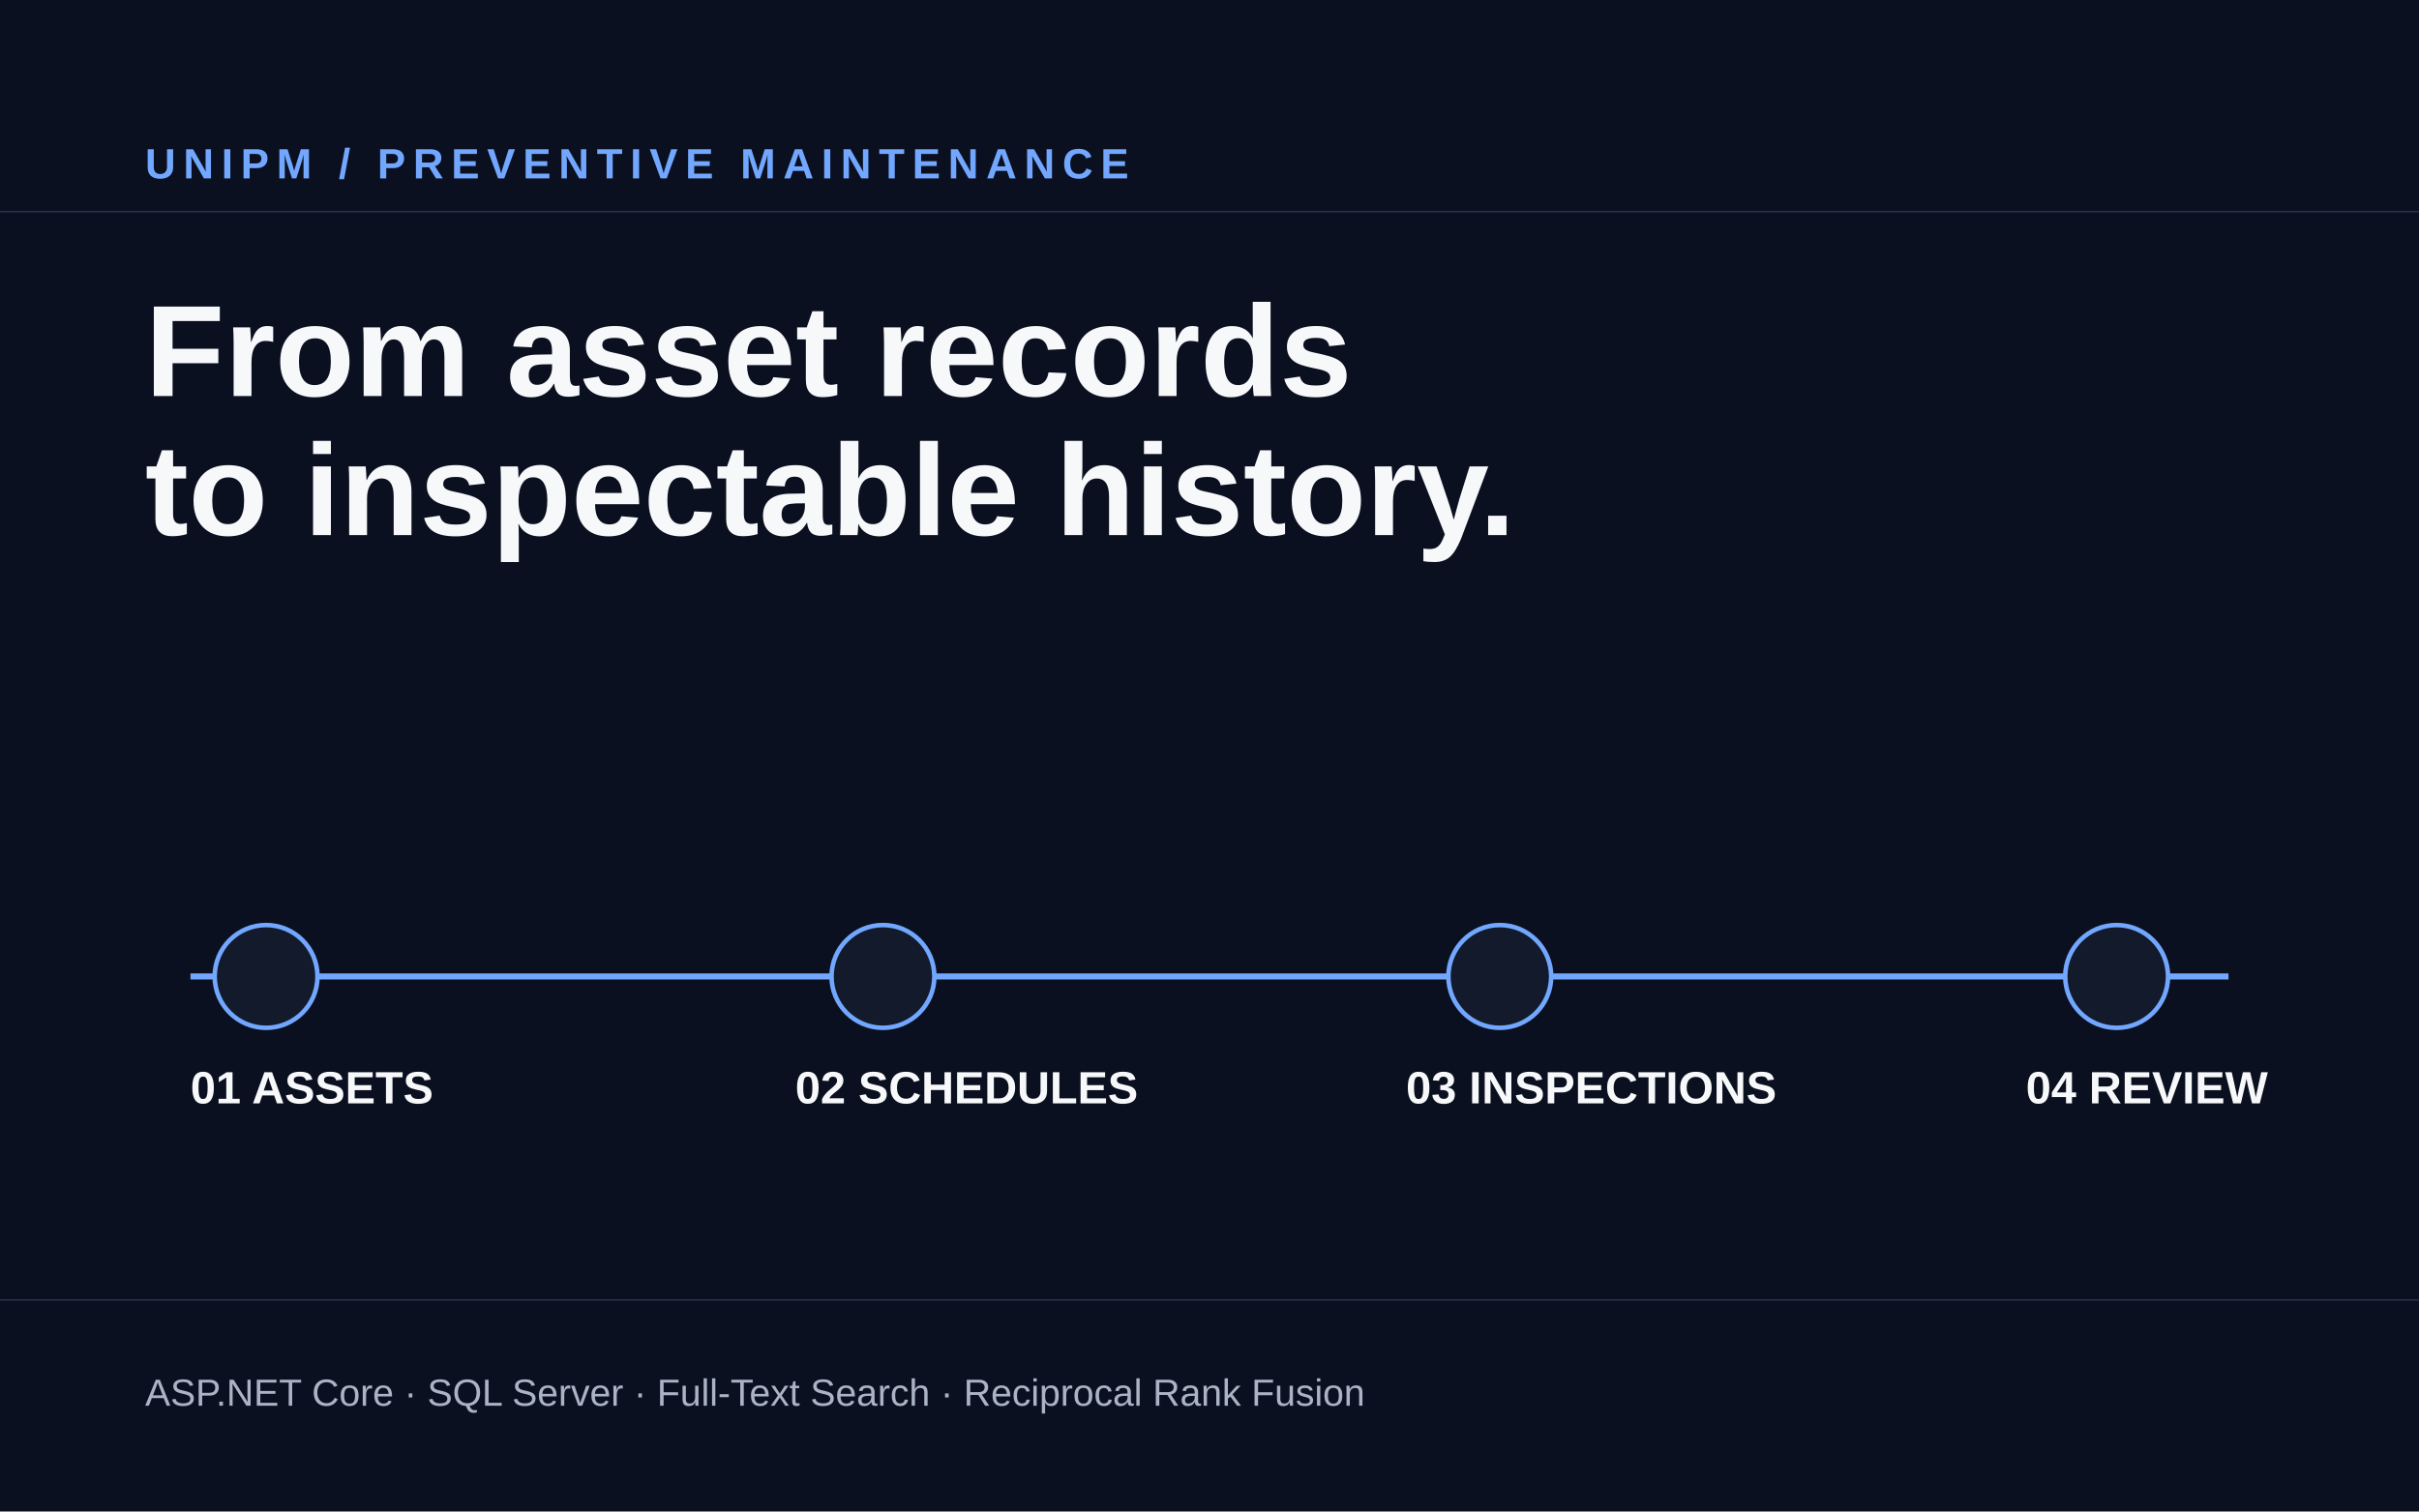
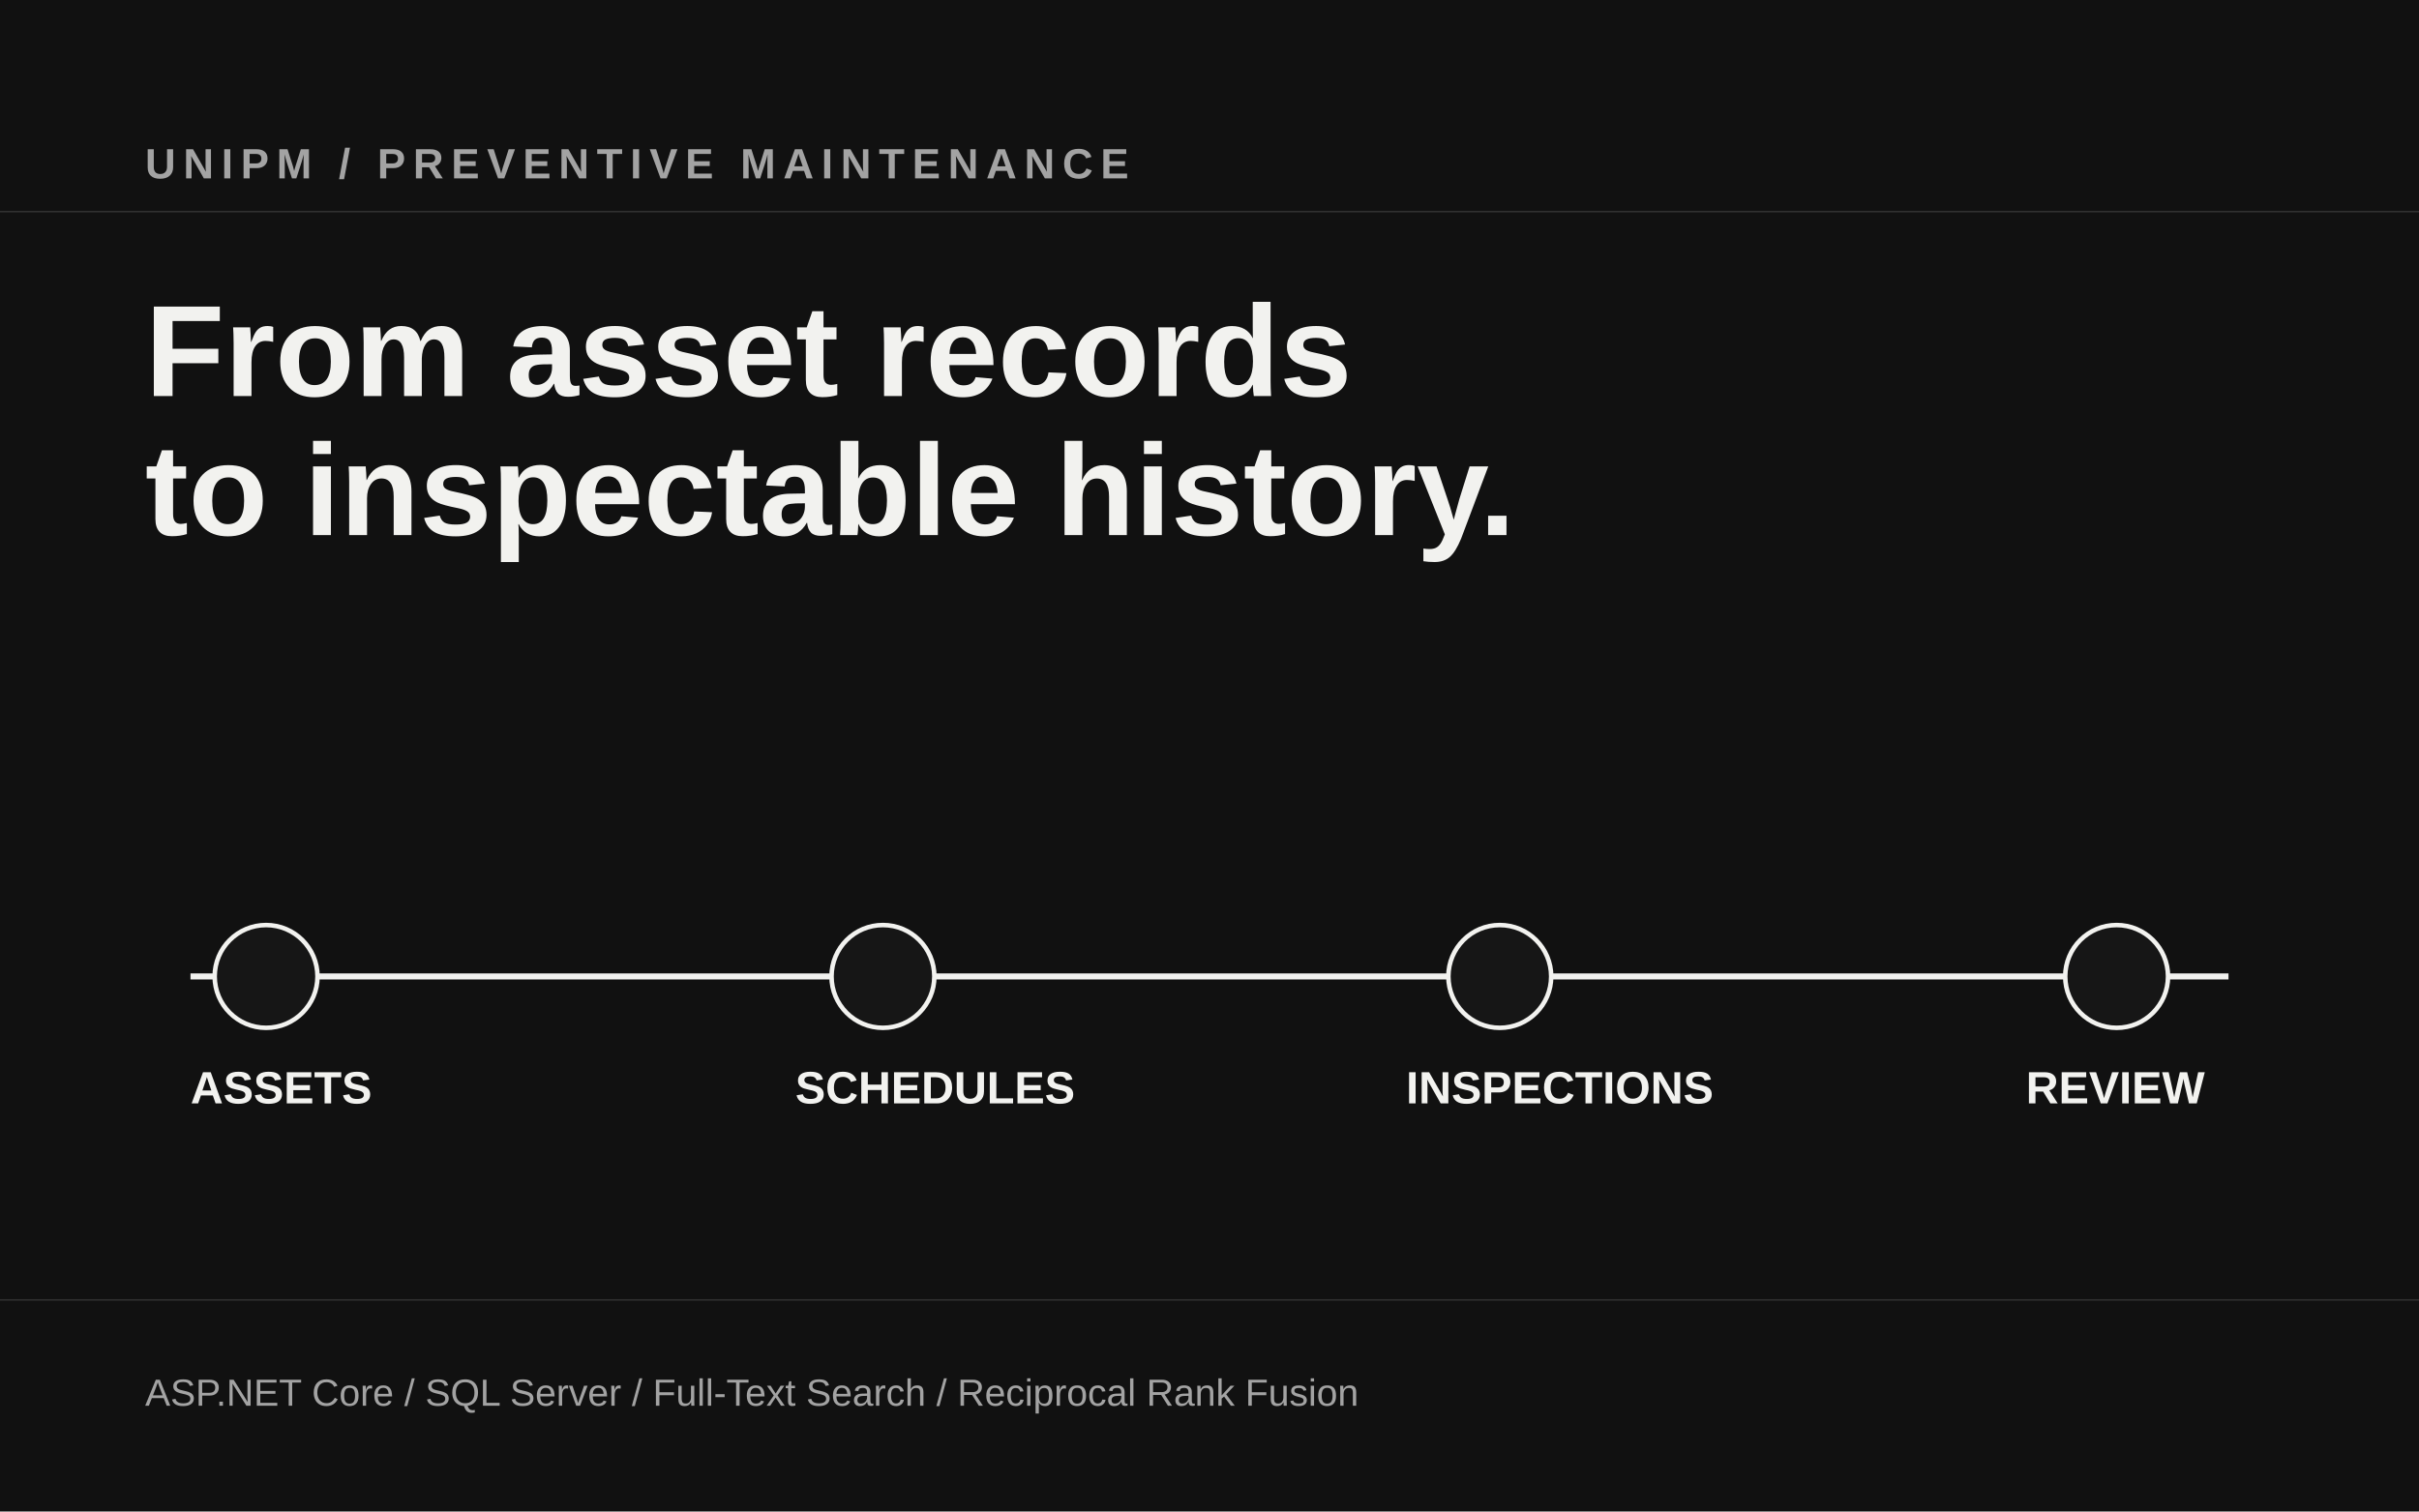
<svg xmlns="http://www.w3.org/2000/svg" viewBox="0 0 1600 1000" role="img" aria-labelledby="title desc">
-   <rect width="1600" height="1000" fill="#0B1020" />
-   <path d="M0 140h1600M0 860h1600" stroke="#283349" />
-   <text x="96" y="118" fill="#72A7FF" font-family="Arial,sans-serif" font-size="28" font-weight="700" letter-spacing="5">UNIPM / PREVENTIVE MAINTENANCE</text>
-   <text x="96" y="262" fill="#F7F8FA" font-family="Arial,sans-serif" font-size="86" font-weight="700">From asset records</text>
-   <text x="96" y="354" fill="#F7F8FA" font-family="Arial,sans-serif" font-size="86" font-weight="700">to inspectable history.</text>
+   <rect width="1600" height="1000" fill="#111111" />
+   <path d="M0 140h1600M0 860h1600" stroke="#303030" />
+   <text x="96" y="118" fill="#A3A3A3" font-family="Arial,sans-serif" font-size="28" font-weight="700" letter-spacing="5">UNIPM / PREVENTIVE MAINTENANCE</text>
+   <text x="96" y="262" fill="#F2F2EF" font-family="Arial,sans-serif" font-size="86" font-weight="700">From asset records</text>
+   <text x="96" y="354" fill="#F2F2EF" font-family="Arial,sans-serif" font-size="86" font-weight="700">to inspectable history.</text>
  <g font-family="Arial,sans-serif">
-     <path d="M126 646h1348" stroke="#72A7FF" stroke-width="4" />
-     <g fill="#121A2B" stroke="#72A7FF" stroke-width="3">
+     <path d="M126 646h1348" stroke="#F2F2EF" stroke-width="4" />
+     <g fill="#161616" stroke="#F2F2EF" stroke-width="3">
      <circle cx="176" cy="646" r="34" />
      <circle cx="584" cy="646" r="34" />
      <circle cx="992" cy="646" r="34" />
      <circle cx="1400" cy="646" r="34" />
    </g>
-     <g fill="#F7F8FA" font-size="30" font-weight="700">
-       <text x="126" y="730">01  ASSETS</text>
-       <text x="526" y="730">02  SCHEDULES</text>
-       <text x="930" y="730">03  INSPECTIONS</text>
-       <text x="1340" y="730">04  REVIEW</text>
+     <g fill="#F2F2EF" font-size="30" font-weight="700">
+       <text x="126" y="730">ASSETS</text>
+       <text x="526" y="730">SCHEDULES</text>
+       <text x="930" y="730">INSPECTIONS</text>
+       <text x="1340" y="730">REVIEW</text>
    </g>
  </g>
-   <text x="96" y="930" fill="#AAB4C5" font-family="Arial,sans-serif" font-size="25">ASP.NET Core · SQL Server · Full-Text Search · Reciprocal Rank Fusion</text>
+   <text x="96" y="930" fill="#A3A3A3" font-family="Arial,sans-serif" font-size="25">ASP.NET Core / SQL Server / Full-Text Search / Reciprocal Rank Fusion</text>
</svg>
